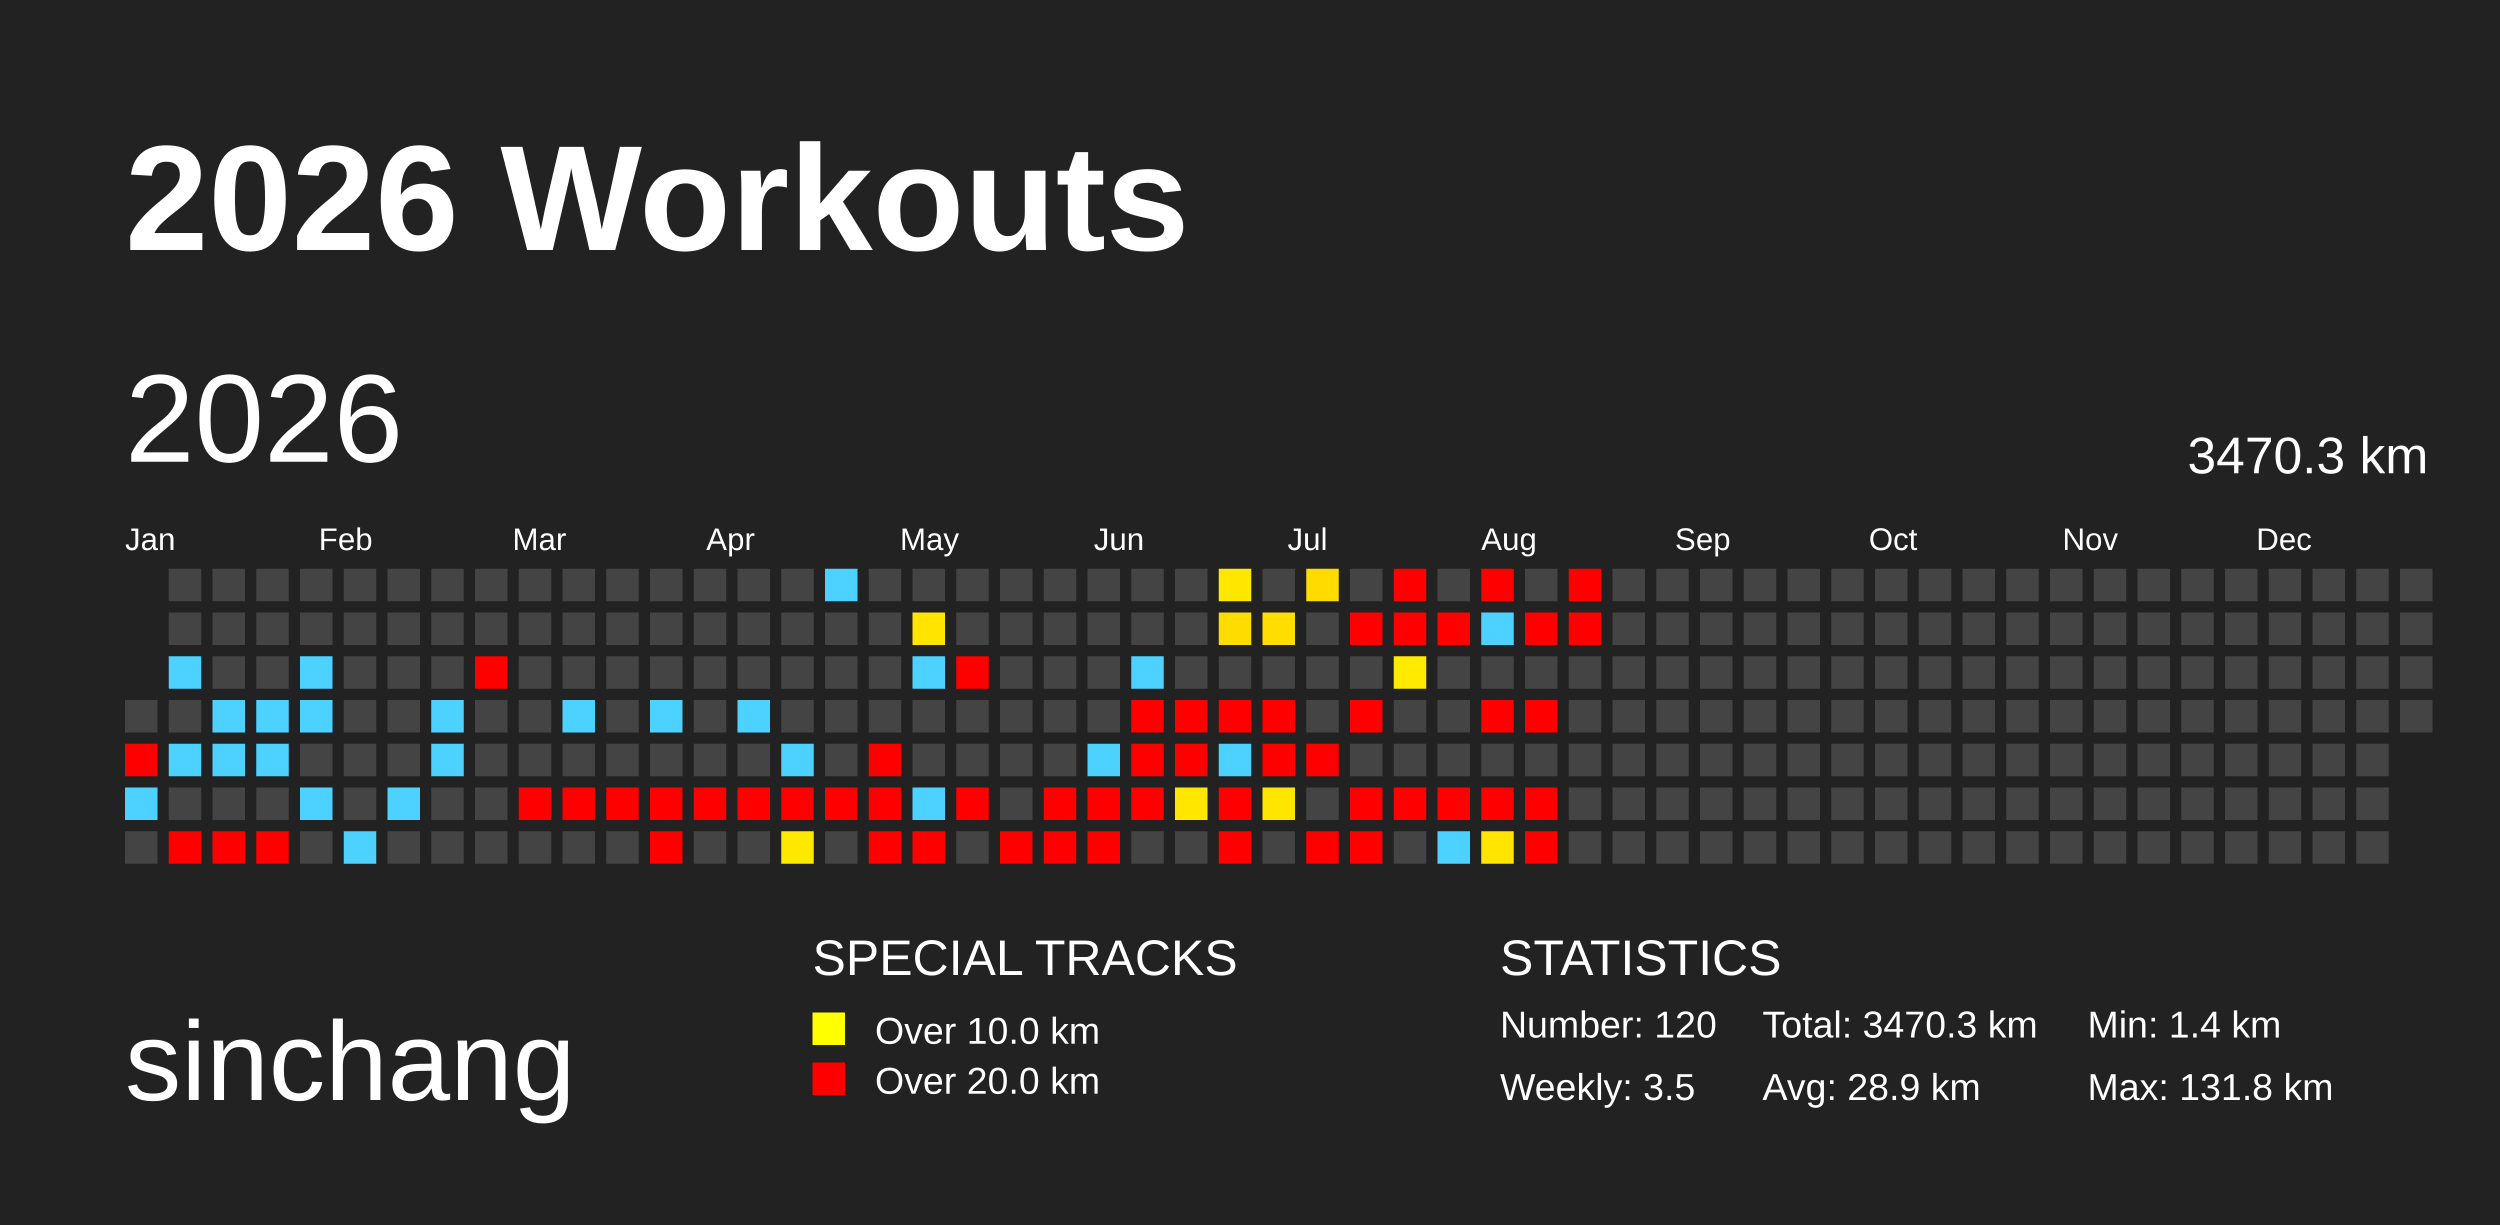
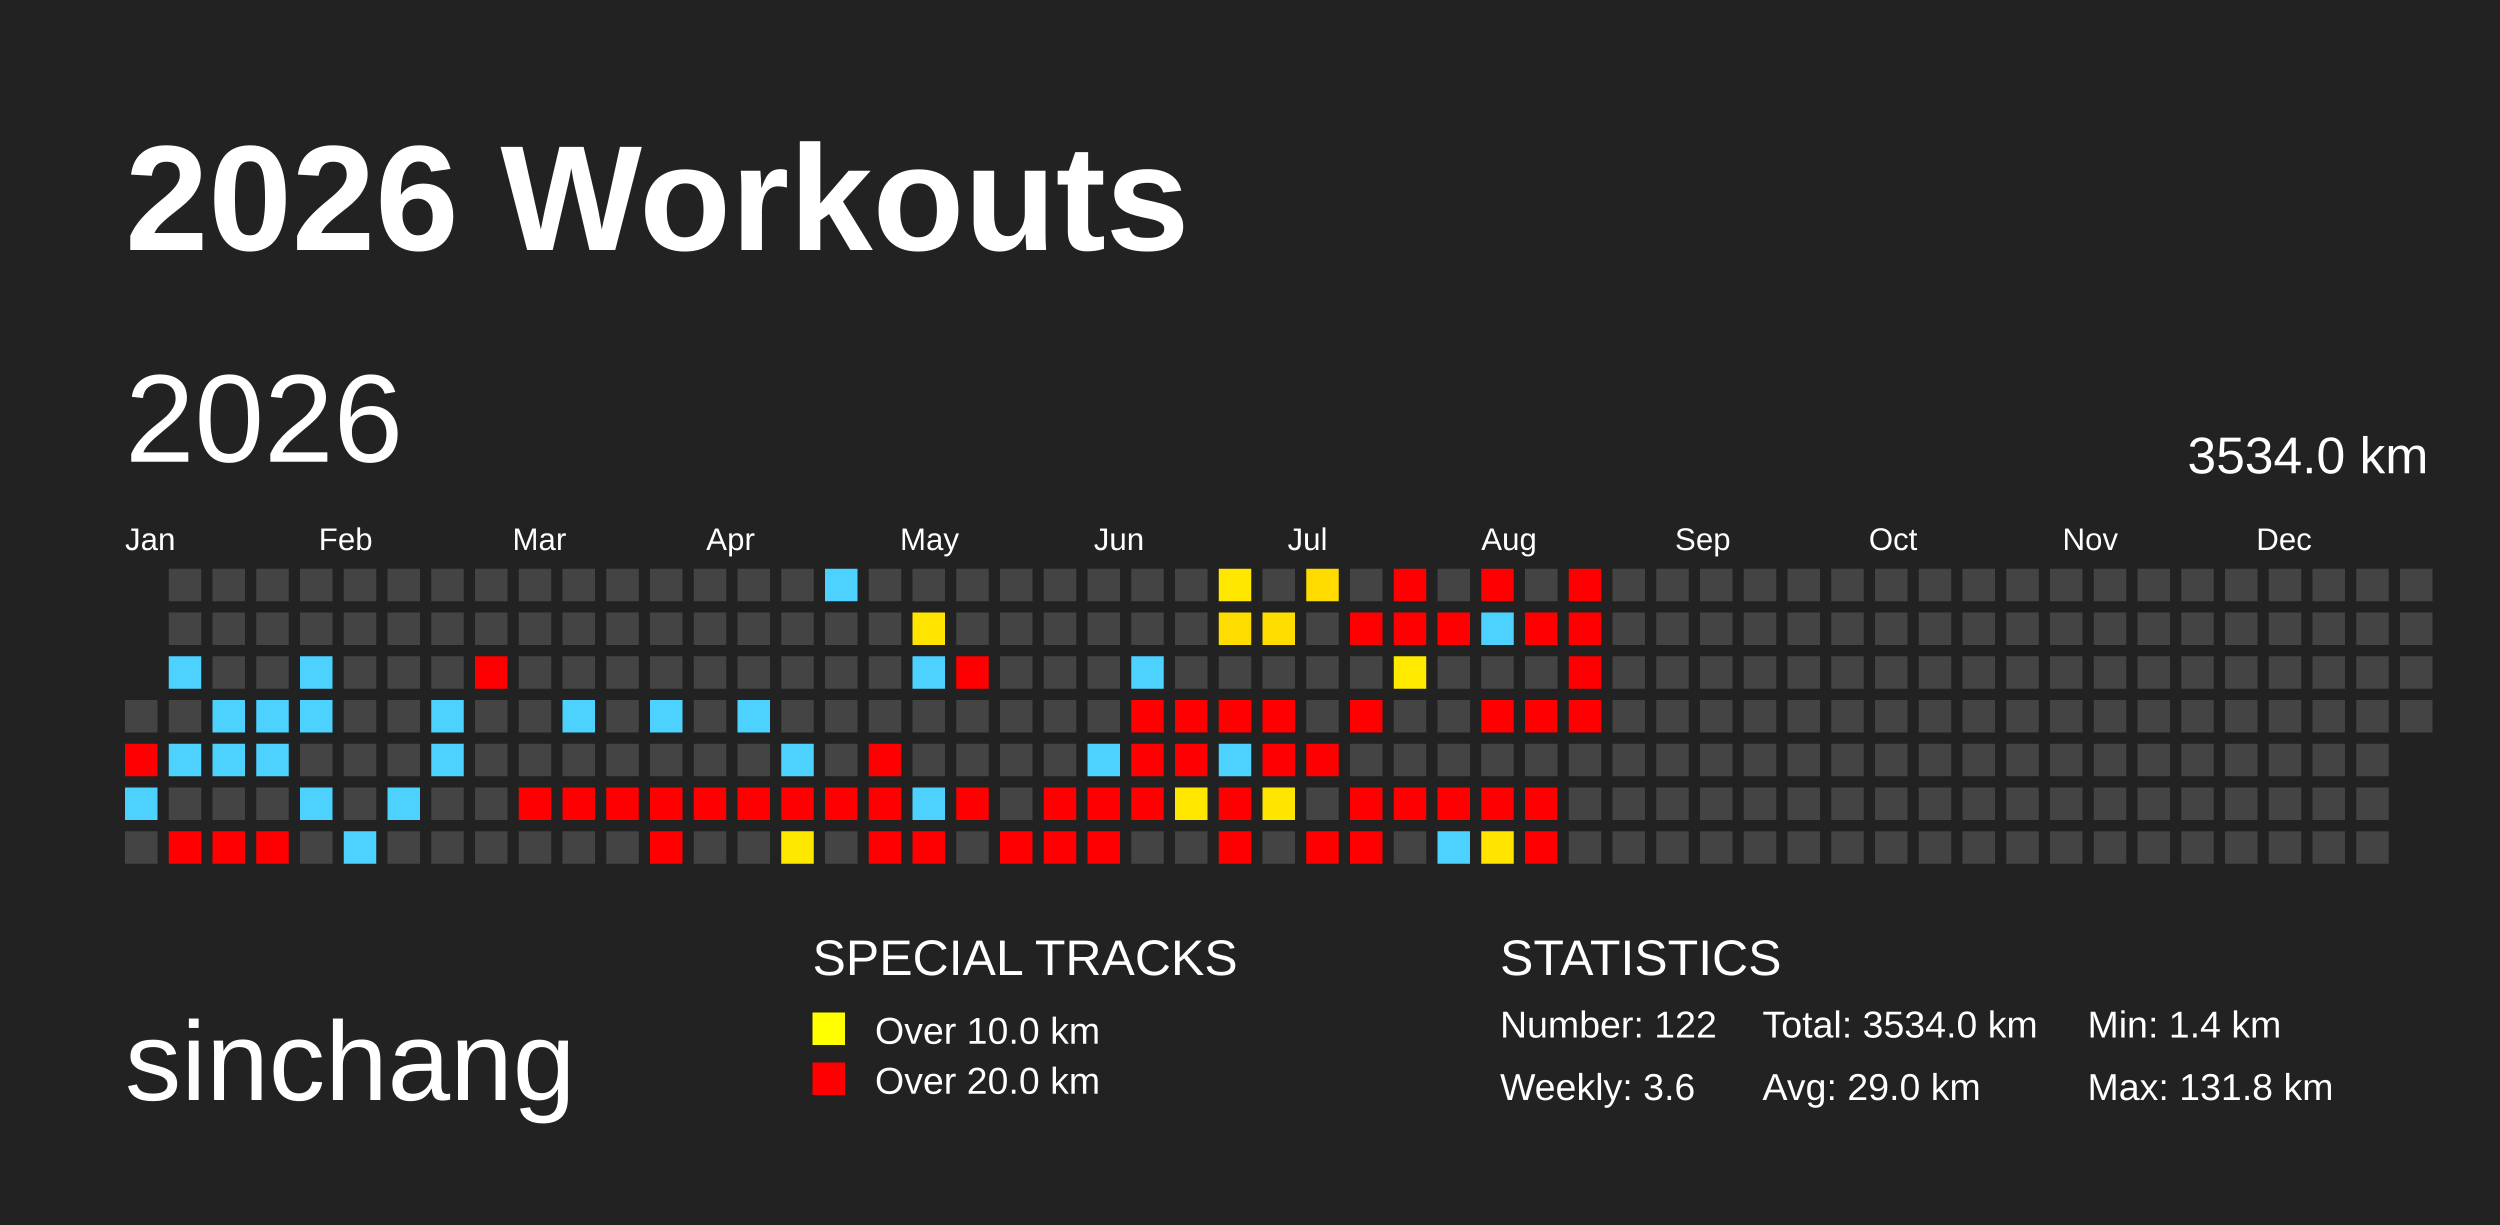
<svg xmlns="http://www.w3.org/2000/svg" baseProfile="full" height="98mm" version="1.1" viewBox="0,0,200,98" width="200mm">
  <defs>
    <pattern height="2" id="indoor-stripe" patternUnits="userSpaceOnUse" width="2">
      <line stroke="white" stroke-opacity="0.45" stroke-width="0.5" x1="0" x2="2" y1="2" y2="0" />
    </pattern>
  </defs>
  <rect fill="#222222" height="98" width="200" x="0" y="0" />
  <text fill="#FFFFFF" style="font-size:12px; font-family:Arial; font-weight:bold;" x="10" y="20">2026 Workouts</text>
  <text fill="#FFFFFF" style="font-size:9px; font-family:Arial" x="10" y="88">sinchang</text>
  <text fill="#FFFFFF" style="font-size:4px; font-family:Arial" x="65" y="78">SPECIAL TRACKS</text>
  <rect fill="yellow" height="2.6" width="2.6" x="65" y="81" />
  <text fill="#FFFFFF" style="font-size:3px; font-family:Arial" x="70" y="83.5">Over 10.0 km</text>
  <rect fill="red" height="2.6" width="2.6" x="65" y="85" />
  <text fill="#FFFFFF" style="font-size:3px; font-family:Arial" x="70" y="87.5">Over 20.0 km</text>
  <text fill="#FFFFFF" style="font-size:4px; font-family:Arial" x="120" y="78">STATISTICS</text>
-   <text fill="#FFFFFF" style="font-size:3px; font-family:Arial" x="120" y="83">Number: 120</text>
-   <text fill="#FFFFFF" style="font-size:3px; font-family:Arial" x="120" y="88">Weekly: 3.5</text>
-   <text fill="#FFFFFF" style="font-size:3px; font-family:Arial" x="141" y="83">Total: 3470.3 km</text>
-   <text fill="#FFFFFF" style="font-size:3px; font-family:Arial" x="141" y="88">Avg: 28.9 km</text>
+   <text fill="#FFFFFF" style="font-size:3px; font-family:Arial" x="120" y="83">Number: 122</text>
+   <text fill="#FFFFFF" style="font-size:3px; font-family:Arial" x="120" y="88">Weekly: 3.6</text>
+   <text fill="#FFFFFF" style="font-size:3px; font-family:Arial" x="141" y="83">Total: 3534.0 km</text>
+   <text fill="#FFFFFF" style="font-size:3px; font-family:Arial" x="141" y="88">Avg: 29.0 km</text>
  <text fill="#FFFFFF" style="font-size:3px; font-family:Arial" x="167" y="83">Min: 1.4 km</text>
  <text fill="#FFFFFF" style="font-size:3px; font-family:Arial" x="167" y="88">Max: 131.8 km</text>
  <text dominant-baseline="hanging" fill="#FFFFFF" style="font-size:10.0px; font-family:Arial;" x="10" y="30">2026</text>
-   <text dominant-baseline="hanging" fill="#FFFFFF" style="font-size:4.125px; font-family:Arial;" x="175" y="35">3470.3 km</text>
+   <text dominant-baseline="hanging" fill="#FFFFFF" style="font-size:4.125px; font-family:Arial;" x="175" y="35">3534.0 km</text>
  <text fill="#FFFFFF" style="font-size:2.5px; font-family:Arial" x="10.0" y="44">Jan</text>
  <text fill="#FFFFFF" style="font-size:2.5px; font-family:Arial" x="25.5" y="44">Feb</text>
  <text fill="#FFFFFF" style="font-size:2.5px; font-family:Arial" x="41.0" y="44">Mar</text>
  <text fill="#FFFFFF" style="font-size:2.5px; font-family:Arial" x="56.5" y="44">Apr</text>
  <text fill="#FFFFFF" style="font-size:2.5px; font-family:Arial" x="72.0" y="44">May</text>
  <text fill="#FFFFFF" style="font-size:2.5px; font-family:Arial" x="87.5" y="44">Jun</text>
  <text fill="#FFFFFF" style="font-size:2.5px; font-family:Arial" x="103.0" y="44">Jul</text>
  <text fill="#FFFFFF" style="font-size:2.5px; font-family:Arial" x="118.5" y="44">Aug</text>
  <text fill="#FFFFFF" style="font-size:2.5px; font-family:Arial" x="134.0" y="44">Sep</text>
  <text fill="#FFFFFF" style="font-size:2.5px; font-family:Arial" x="149.5" y="44">Oct</text>
  <text fill="#FFFFFF" style="font-size:2.5px; font-family:Arial" x="165.0" y="44">Nov</text>
  <text fill="#FFFFFF" style="font-size:2.5px; font-family:Arial" x="180.5" y="44">Dec</text>
  <rect fill="#444444" height="2.6" width="2.6" x="10.0" y="56.0" />
  <rect fill="red" height="2.6" width="2.6" x="10.0" y="59.5" />
  <rect fill="#4dd2ff" height="2.6" width="2.6" x="10.0" y="63.0" />
  <rect fill="#444444" height="2.6" width="2.6" x="10.0" y="66.5" />
  <rect fill="#444444" height="2.6" width="2.6" x="13.5" y="45.5" />
  <rect fill="#444444" height="2.6" width="2.6" x="13.5" y="49.0" />
  <rect fill="#4dd2ff" height="2.6" width="2.6" x="13.5" y="52.5" />
  <rect fill="#444444" height="2.6" width="2.6" x="13.5" y="56.0" />
  <rect fill="#4dd2ff" height="2.6" width="2.6" x="13.5" y="59.5" />
  <rect fill="#444444" height="2.6" width="2.6" x="13.5" y="63.0" />
  <rect fill="red" height="2.6" width="2.6" x="13.5" y="66.5" />
  <rect fill="#444444" height="2.6" width="2.6" x="17.0" y="45.5" />
  <rect fill="#444444" height="2.6" width="2.6" x="17.0" y="49.0" />
  <rect fill="#444444" height="2.6" width="2.6" x="17.0" y="52.5" />
  <rect fill="#4dd2ff" height="2.6" width="2.6" x="17.0" y="56.0" />
  <rect fill="#4dd2ff" height="2.6" width="2.6" x="17.0" y="59.5" />
  <rect fill="#444444" height="2.6" width="2.6" x="17.0" y="63.0" />
  <rect fill="red" height="2.6" width="2.6" x="17.0" y="66.5" />
  <rect fill="#444444" height="2.6" width="2.6" x="20.5" y="45.5" />
  <rect fill="#444444" height="2.6" width="2.6" x="20.5" y="49.0" />
  <rect fill="#444444" height="2.6" width="2.6" x="20.5" y="52.5" />
  <rect fill="#4dd2ff" height="2.6" width="2.6" x="20.5" y="56.0" />
  <rect fill="#4dd2ff" height="2.6" width="2.6" x="20.5" y="59.5" />
  <rect fill="#444444" height="2.6" width="2.6" x="20.5" y="63.0" />
  <rect fill="red" height="2.6" width="2.6" x="20.5" y="66.5" />
  <rect fill="#444444" height="2.6" width="2.6" x="24.0" y="45.5" />
  <rect fill="#444444" height="2.6" width="2.6" x="24.0" y="49.0" />
  <rect fill="#4dd2ff" height="2.6" width="2.6" x="24.0" y="52.5" />
  <rect fill="#4dd2ff" height="2.6" width="2.6" x="24.0" y="56.0" />
  <rect fill="#444444" height="2.6" width="2.6" x="24.0" y="59.5" />
  <rect fill="#4dd2ff" height="2.6" width="2.6" x="24.0" y="63.0" />
  <rect fill="#444444" height="2.6" width="2.6" x="24.0" y="66.5" />
  <rect fill="#444444" height="2.6" width="2.6" x="27.5" y="45.5" />
  <rect fill="#444444" height="2.6" width="2.6" x="27.5" y="49.0" />
  <rect fill="#444444" height="2.6" width="2.6" x="27.5" y="52.5" />
  <rect fill="#444444" height="2.6" width="2.6" x="27.5" y="56.0" />
  <rect fill="#444444" height="2.6" width="2.6" x="27.5" y="59.5" />
  <rect fill="#444444" height="2.6" width="2.6" x="27.5" y="63.0" />
  <rect fill="#4dd2ff" height="2.6" width="2.6" x="27.5" y="66.5" />
  <rect fill="#444444" height="2.6" width="2.6" x="31.0" y="45.5" />
  <rect fill="#444444" height="2.6" width="2.6" x="31.0" y="49.0" />
  <rect fill="#444444" height="2.6" width="2.6" x="31.0" y="52.5" />
  <rect fill="#444444" height="2.6" width="2.6" x="31.0" y="56.0" />
  <rect fill="#444444" height="2.6" width="2.6" x="31.0" y="59.5" />
  <rect fill="#4dd2ff" height="2.6" width="2.6" x="31.0" y="63.0" />
  <rect fill="#444444" height="2.6" width="2.6" x="31.0" y="66.5" />
  <rect fill="#444444" height="2.6" width="2.6" x="34.5" y="45.5" />
  <rect fill="#444444" height="2.6" width="2.6" x="34.5" y="49.0" />
  <rect fill="#444444" height="2.6" width="2.6" x="34.5" y="52.5" />
  <rect fill="#4dd2ff" height="2.6" width="2.6" x="34.5" y="56.0" />
  <rect fill="#4dd2ff" height="2.6" width="2.6" x="34.5" y="59.5" />
  <rect fill="#444444" height="2.6" width="2.6" x="34.5" y="63.0" />
  <rect fill="#444444" height="2.6" width="2.6" x="34.5" y="66.5" />
  <rect fill="#444444" height="2.6" width="2.6" x="38.0" y="45.5" />
  <rect fill="#444444" height="2.6" width="2.6" x="38.0" y="49.0" />
  <rect fill="red" height="2.6" width="2.6" x="38.0" y="52.5" />
  <rect fill="#444444" height="2.6" width="2.6" x="38.0" y="56.0" />
  <rect fill="#444444" height="2.6" width="2.6" x="38.0" y="59.5" />
  <rect fill="#444444" height="2.6" width="2.6" x="38.0" y="63.0" />
  <rect fill="#444444" height="2.6" width="2.6" x="38.0" y="66.5" />
  <rect fill="#444444" height="2.6" width="2.6" x="41.5" y="45.5" />
  <rect fill="#444444" height="2.6" width="2.6" x="41.5" y="49.0" />
  <rect fill="#444444" height="2.6" width="2.6" x="41.5" y="52.5" />
  <rect fill="#444444" height="2.6" width="2.6" x="41.5" y="56.0" />
  <rect fill="#444444" height="2.6" width="2.6" x="41.5" y="59.5" />
  <rect fill="red" height="2.6" width="2.6" x="41.5" y="63.0" />
  <rect fill="#444444" height="2.6" width="2.6" x="41.5" y="66.5" />
  <rect fill="#444444" height="2.6" width="2.6" x="45.0" y="45.5" />
  <rect fill="#444444" height="2.6" width="2.6" x="45.0" y="49.0" />
  <rect fill="#444444" height="2.6" width="2.6" x="45.0" y="52.5" />
  <rect fill="#4dd2ff" height="2.6" width="2.6" x="45.0" y="56.0" />
  <rect fill="#444444" height="2.6" width="2.6" x="45.0" y="59.5" />
  <rect fill="red" height="2.6" width="2.6" x="45.0" y="63.0" />
  <rect fill="#444444" height="2.6" width="2.6" x="45.0" y="66.5" />
  <rect fill="#444444" height="2.6" width="2.6" x="48.5" y="45.5" />
  <rect fill="#444444" height="2.6" width="2.6" x="48.5" y="49.0" />
  <rect fill="#444444" height="2.6" width="2.6" x="48.5" y="52.5" />
  <rect fill="#444444" height="2.6" width="2.6" x="48.5" y="56.0" />
  <rect fill="#444444" height="2.6" width="2.6" x="48.5" y="59.5" />
  <rect fill="red" height="2.6" width="2.6" x="48.5" y="63.0" />
  <rect fill="#444444" height="2.6" width="2.6" x="48.5" y="66.5" />
  <rect fill="#444444" height="2.6" width="2.6" x="52.0" y="45.5" />
  <rect fill="#444444" height="2.6" width="2.6" x="52.0" y="49.0" />
  <rect fill="#444444" height="2.6" width="2.6" x="52.0" y="52.5" />
  <rect fill="#4dd2ff" height="2.6" width="2.6" x="52.0" y="56.0" />
  <rect fill="#444444" height="2.6" width="2.6" x="52.0" y="59.5" />
  <rect fill="red" height="2.6" width="2.6" x="52.0" y="63.0" />
  <rect fill="red" height="2.6" width="2.6" x="52.0" y="66.5" />
  <rect fill="#444444" height="2.6" width="2.6" x="55.5" y="45.5" />
  <rect fill="#444444" height="2.6" width="2.6" x="55.5" y="49.0" />
  <rect fill="#444444" height="2.6" width="2.6" x="55.5" y="52.5" />
  <rect fill="#444444" height="2.6" width="2.6" x="55.5" y="56.0" />
  <rect fill="#444444" height="2.6" width="2.6" x="55.5" y="59.5" />
  <rect fill="red" height="2.6" width="2.6" x="55.5" y="63.0" />
  <rect fill="#444444" height="2.6" width="2.6" x="55.5" y="66.5" />
  <rect fill="#444444" height="2.6" width="2.6" x="59.0" y="45.5" />
  <rect fill="#444444" height="2.6" width="2.6" x="59.0" y="49.0" />
  <rect fill="#444444" height="2.6" width="2.6" x="59.0" y="52.5" />
  <rect fill="#4dd2ff" height="2.6" width="2.6" x="59.0" y="56.0" />
  <rect fill="#444444" height="2.6" width="2.6" x="59.0" y="59.5" />
  <rect fill="red" height="2.6" width="2.6" x="59.0" y="63.0" />
  <rect fill="#444444" height="2.6" width="2.6" x="59.0" y="66.5" />
  <rect fill="#444444" height="2.6" width="2.6" x="62.5" y="45.5" />
  <rect fill="#444444" height="2.6" width="2.6" x="62.5" y="49.0" />
  <rect fill="#444444" height="2.6" width="2.6" x="62.5" y="52.5" />
  <rect fill="#444444" height="2.6" width="2.6" x="62.5" y="56.0" />
  <rect fill="#4dd2ff" height="2.6" width="2.6" x="62.5" y="59.5" />
  <rect fill="red" height="2.6" width="2.6" x="62.5" y="63.0" />
  <rect fill="#ffe800" height="2.6" width="2.6" x="62.5" y="66.5" />
  <rect fill="#4dd2ff" height="2.6" width="2.6" x="66.0" y="45.5" />
  <rect fill="#444444" height="2.6" width="2.6" x="66.0" y="49.0" />
  <rect fill="#444444" height="2.6" width="2.6" x="66.0" y="52.5" />
  <rect fill="#444444" height="2.6" width="2.6" x="66.0" y="56.0" />
  <rect fill="#444444" height="2.6" width="2.6" x="66.0" y="59.5" />
  <rect fill="red" height="2.6" width="2.6" x="66.0" y="63.0" />
  <rect fill="#444444" height="2.6" width="2.6" x="66.0" y="66.5" />
  <rect fill="#444444" height="2.6" width="2.6" x="69.5" y="45.5" />
  <rect fill="#444444" height="2.6" width="2.6" x="69.5" y="49.0" />
  <rect fill="#444444" height="2.6" width="2.6" x="69.5" y="52.5" />
  <rect fill="#444444" height="2.6" width="2.6" x="69.5" y="56.0" />
  <rect fill="red" height="2.6" width="2.6" x="69.5" y="59.5" />
  <rect fill="red" height="2.6" width="2.6" x="69.5" y="63.0" />
  <rect fill="red" height="2.6" width="2.6" x="69.5" y="66.5" />
  <rect fill="#444444" height="2.6" width="2.6" x="73.0" y="45.5" />
  <rect fill="#ffe400" height="2.6" width="2.6" x="73.0" y="49.0" />
  <rect fill="#4dd2ff" height="2.6" width="2.6" x="73.0" y="52.5" />
  <rect fill="#444444" height="2.6" width="2.6" x="73.0" y="56.0" />
  <rect fill="#444444" height="2.6" width="2.6" x="73.0" y="59.5" />
  <rect fill="#4dd2ff" height="2.6" width="2.6" x="73.0" y="63.0" />
  <rect fill="red" height="2.6" width="2.6" x="73.0" y="66.5" />
  <rect fill="#444444" height="2.6" width="2.6" x="76.5" y="45.5" />
  <rect fill="#444444" height="2.6" width="2.6" x="76.5" y="49.0" />
  <rect fill="red" height="2.6" width="2.6" x="76.5" y="52.5" />
  <rect fill="#444444" height="2.6" width="2.6" x="76.5" y="56.0" />
  <rect fill="#444444" height="2.6" width="2.6" x="76.5" y="59.5" />
  <rect fill="red" height="2.6" width="2.6" x="76.5" y="63.0" />
  <rect fill="#444444" height="2.6" width="2.6" x="76.5" y="66.5" />
  <rect fill="#444444" height="2.6" width="2.6" x="80.0" y="45.5" />
  <rect fill="#444444" height="2.6" width="2.6" x="80.0" y="49.0" />
  <rect fill="#444444" height="2.6" width="2.6" x="80.0" y="52.5" />
  <rect fill="#444444" height="2.6" width="2.6" x="80.0" y="56.0" />
  <rect fill="#444444" height="2.6" width="2.6" x="80.0" y="59.5" />
  <rect fill="#444444" height="2.6" width="2.6" x="80.0" y="63.0" />
  <rect fill="red" height="2.6" width="2.6" x="80.0" y="66.5" />
  <rect fill="#444444" height="2.6" width="2.6" x="83.5" y="45.5" />
  <rect fill="#444444" height="2.6" width="2.6" x="83.5" y="49.0" />
  <rect fill="#444444" height="2.6" width="2.6" x="83.5" y="52.5" />
  <rect fill="#444444" height="2.6" width="2.6" x="83.5" y="56.0" />
  <rect fill="#444444" height="2.6" width="2.6" x="83.5" y="59.5" />
  <rect fill="red" height="2.6" width="2.6" x="83.5" y="63.0" />
  <rect fill="red" height="2.6" width="2.6" x="83.5" y="66.5" />
  <rect fill="#444444" height="2.6" width="2.6" x="87.0" y="45.5" />
  <rect fill="#444444" height="2.6" width="2.6" x="87.0" y="49.0" />
  <rect fill="#444444" height="2.6" width="2.6" x="87.0" y="52.5" />
  <rect fill="#444444" height="2.6" width="2.6" x="87.0" y="56.0" />
  <rect fill="#4dd2ff" height="2.6" width="2.6" x="87.0" y="59.5" />
  <rect fill="red" height="2.6" width="2.6" x="87.0" y="63.0" />
  <rect fill="red" height="2.6" width="2.6" x="87.0" y="66.5" />
  <rect fill="#444444" height="2.6" width="2.6" x="90.5" y="45.5" />
  <rect fill="#444444" height="2.6" width="2.6" x="90.5" y="49.0" />
  <rect fill="#4dd2ff" height="2.6" width="2.6" x="90.5" y="52.5" />
  <rect fill="red" height="2.6" width="2.6" x="90.5" y="56.0" />
  <rect fill="red" height="2.6" width="2.6" x="90.5" y="59.5" />
  <rect fill="red" height="2.6" width="2.6" x="90.5" y="63.0" />
  <rect fill="#444444" height="2.6" width="2.6" x="90.5" y="66.5" />
  <rect fill="#444444" height="2.6" width="2.6" x="94.0" y="45.5" />
  <rect fill="#444444" height="2.6" width="2.6" x="94.0" y="49.0" />
  <rect fill="#444444" height="2.6" width="2.6" x="94.0" y="52.5" />
  <rect fill="red" height="2.6" width="2.6" x="94.0" y="56.0" />
  <rect fill="red" height="2.6" width="2.6" x="94.0" y="59.5" />
  <rect fill="#ffe700" height="2.6" width="2.6" x="94.0" y="63.0" />
  <rect fill="#444444" height="2.6" width="2.6" x="94.0" y="66.5" />
  <rect fill="#ffe700" height="2.6" width="2.6" x="97.5" y="45.5" />
  <rect fill="#ffdc00" height="2.6" width="2.6" x="97.5" y="49.0" />
  <rect fill="#444444" height="2.6" width="2.6" x="97.5" y="52.5" />
  <rect fill="red" height="2.6" width="2.6" x="97.5" y="56.0" />
  <rect fill="#4dd2ff" height="2.6" width="2.6" x="97.5" y="59.5" />
  <rect fill="red" height="2.6" width="2.6" x="97.5" y="63.0" />
  <rect fill="red" height="2.6" width="2.6" x="97.5" y="66.5" />
  <rect fill="#444444" height="2.6" width="2.6" x="101.0" y="45.5" />
  <rect fill="#ffdd00" height="2.6" width="2.6" x="101.0" y="49.0" />
  <rect fill="#444444" height="2.6" width="2.6" x="101.0" y="52.5" />
  <rect fill="red" height="2.6" width="2.6" x="101.0" y="56.0" />
  <rect fill="red" height="2.6" width="2.6" x="101.0" y="59.5" />
  <rect fill="#ffe500" height="2.6" width="2.6" x="101.0" y="63.0" />
  <rect fill="#444444" height="2.6" width="2.6" x="101.0" y="66.5" />
  <rect fill="#ffdb00" height="2.6" width="2.6" x="104.5" y="45.5" />
  <rect fill="#444444" height="2.6" width="2.6" x="104.5" y="49.0" />
  <rect fill="#444444" height="2.6" width="2.6" x="104.5" y="52.5" />
  <rect fill="#444444" height="2.6" width="2.6" x="104.5" y="56.0" />
  <rect fill="red" height="2.6" width="2.6" x="104.5" y="59.5" />
  <rect fill="#444444" height="2.6" width="2.6" x="104.5" y="63.0" />
  <rect fill="red" height="2.6" width="2.6" x="104.5" y="66.5" />
  <rect fill="#444444" height="2.6" width="2.6" x="108.0" y="45.5" />
  <rect fill="red" height="2.6" width="2.6" x="108.0" y="49.0" />
  <rect fill="#444444" height="2.6" width="2.6" x="108.0" y="52.5" />
  <rect fill="red" height="2.6" width="2.6" x="108.0" y="56.0" />
  <rect fill="#444444" height="2.6" width="2.6" x="108.0" y="59.5" />
  <rect fill="red" height="2.6" width="2.6" x="108.0" y="63.0" />
  <rect fill="red" height="2.6" width="2.6" x="108.0" y="66.5" />
  <rect fill="red" height="2.6" width="2.6" x="111.5" y="45.5" />
  <rect fill="red" height="2.6" width="2.6" x="111.5" y="49.0" />
  <rect fill="#ffea00" height="2.6" width="2.6" x="111.5" y="52.5" />
  <rect fill="#444444" height="2.6" width="2.6" x="111.5" y="56.0" />
  <rect fill="#444444" height="2.6" width="2.6" x="111.5" y="59.5" />
  <rect fill="red" height="2.6" width="2.6" x="111.5" y="63.0" />
  <rect fill="#444444" height="2.6" width="2.6" x="111.5" y="66.5" />
  <rect fill="#444444" height="2.6" width="2.6" x="115.0" y="45.5" />
  <rect fill="red" height="2.6" width="2.6" x="115.0" y="49.0" />
  <rect fill="#444444" height="2.6" width="2.6" x="115.0" y="52.5" />
  <rect fill="#444444" height="2.6" width="2.6" x="115.0" y="56.0" />
  <rect fill="#444444" height="2.6" width="2.6" x="115.0" y="59.5" />
  <rect fill="red" height="2.6" width="2.6" x="115.0" y="63.0" />
  <rect fill="#4dd2ff" height="2.6" width="2.6" x="115.0" y="66.5" />
  <rect fill="red" height="2.6" width="2.6" x="118.5" y="45.5" />
  <rect fill="#4dd2ff" height="2.6" width="2.6" x="118.5" y="49.0" />
  <rect fill="#444444" height="2.6" width="2.6" x="118.5" y="52.5" />
  <rect fill="red" height="2.6" width="2.6" x="118.5" y="56.0" />
  <rect fill="#444444" height="2.6" width="2.6" x="118.5" y="59.5" />
  <rect fill="red" height="2.6" width="2.6" x="118.5" y="63.0" />
  <rect fill="#ffe500" height="2.6" width="2.6" x="118.5" y="66.5" />
  <rect fill="#444444" height="2.6" width="2.6" x="122.0" y="45.5" />
  <rect fill="red" height="2.6" width="2.6" x="122.0" y="49.0" />
  <rect fill="#444444" height="2.6" width="2.6" x="122.0" y="52.5" />
  <rect fill="red" height="2.6" width="2.6" x="122.0" y="56.0" />
  <rect fill="#444444" height="2.6" width="2.6" x="122.0" y="59.5" />
  <rect fill="red" height="2.6" width="2.6" x="122.0" y="63.0" />
  <rect fill="red" height="2.6" width="2.6" x="122.0" y="66.5" />
  <rect fill="red" height="2.6" width="2.6" x="125.5" y="45.5" />
  <rect fill="red" height="2.6" width="2.6" x="125.5" y="49.0" />
-   <rect fill="#444444" height="2.6" width="2.6" x="125.5" y="52.5" />
-   <rect fill="#444444" height="2.6" width="2.6" x="125.5" y="56.0" />
+   <rect fill="red" height="2.6" width="2.6" x="125.5" y="52.5" />
+   <rect fill="red" height="2.6" width="2.6" x="125.5" y="56.0" />
  <rect fill="#444444" height="2.6" width="2.6" x="125.5" y="59.5" />
  <rect fill="#444444" height="2.6" width="2.6" x="125.5" y="63.0" />
  <rect fill="#444444" height="2.6" width="2.6" x="125.5" y="66.5" />
  <rect fill="#444444" height="2.6" width="2.6" x="129.0" y="45.5" />
  <rect fill="#444444" height="2.6" width="2.6" x="129.0" y="49.0" />
  <rect fill="#444444" height="2.6" width="2.6" x="129.0" y="52.5" />
  <rect fill="#444444" height="2.6" width="2.6" x="129.0" y="56.0" />
  <rect fill="#444444" height="2.6" width="2.6" x="129.0" y="59.5" />
  <rect fill="#444444" height="2.6" width="2.6" x="129.0" y="63.0" />
  <rect fill="#444444" height="2.6" width="2.6" x="129.0" y="66.5" />
  <rect fill="#444444" height="2.6" width="2.6" x="132.5" y="45.5" />
  <rect fill="#444444" height="2.6" width="2.6" x="132.5" y="49.0" />
  <rect fill="#444444" height="2.6" width="2.6" x="132.5" y="52.5" />
  <rect fill="#444444" height="2.6" width="2.6" x="132.5" y="56.0" />
  <rect fill="#444444" height="2.6" width="2.6" x="132.5" y="59.5" />
  <rect fill="#444444" height="2.6" width="2.6" x="132.5" y="63.0" />
  <rect fill="#444444" height="2.6" width="2.6" x="132.5" y="66.5" />
  <rect fill="#444444" height="2.6" width="2.6" x="136.0" y="45.5" />
  <rect fill="#444444" height="2.6" width="2.6" x="136.0" y="49.0" />
  <rect fill="#444444" height="2.6" width="2.6" x="136.0" y="52.5" />
  <rect fill="#444444" height="2.6" width="2.6" x="136.0" y="56.0" />
  <rect fill="#444444" height="2.6" width="2.6" x="136.0" y="59.5" />
  <rect fill="#444444" height="2.6" width="2.6" x="136.0" y="63.0" />
  <rect fill="#444444" height="2.6" width="2.6" x="136.0" y="66.5" />
  <rect fill="#444444" height="2.6" width="2.6" x="139.5" y="45.5" />
  <rect fill="#444444" height="2.6" width="2.6" x="139.5" y="49.0" />
  <rect fill="#444444" height="2.6" width="2.6" x="139.5" y="52.5" />
  <rect fill="#444444" height="2.6" width="2.6" x="139.5" y="56.0" />
  <rect fill="#444444" height="2.6" width="2.6" x="139.5" y="59.5" />
  <rect fill="#444444" height="2.6" width="2.6" x="139.5" y="63.0" />
  <rect fill="#444444" height="2.6" width="2.6" x="139.5" y="66.5" />
  <rect fill="#444444" height="2.6" width="2.6" x="143.0" y="45.5" />
  <rect fill="#444444" height="2.6" width="2.6" x="143.0" y="49.0" />
  <rect fill="#444444" height="2.6" width="2.6" x="143.0" y="52.5" />
  <rect fill="#444444" height="2.6" width="2.6" x="143.0" y="56.0" />
  <rect fill="#444444" height="2.6" width="2.6" x="143.0" y="59.5" />
  <rect fill="#444444" height="2.6" width="2.6" x="143.0" y="63.0" />
  <rect fill="#444444" height="2.6" width="2.6" x="143.0" y="66.5" />
  <rect fill="#444444" height="2.6" width="2.6" x="146.5" y="45.5" />
  <rect fill="#444444" height="2.6" width="2.6" x="146.5" y="49.0" />
  <rect fill="#444444" height="2.6" width="2.6" x="146.5" y="52.5" />
  <rect fill="#444444" height="2.6" width="2.6" x="146.5" y="56.0" />
  <rect fill="#444444" height="2.6" width="2.6" x="146.5" y="59.5" />
  <rect fill="#444444" height="2.6" width="2.6" x="146.5" y="63.0" />
  <rect fill="#444444" height="2.6" width="2.6" x="146.5" y="66.5" />
  <rect fill="#444444" height="2.6" width="2.6" x="150.0" y="45.5" />
  <rect fill="#444444" height="2.6" width="2.6" x="150.0" y="49.0" />
  <rect fill="#444444" height="2.6" width="2.6" x="150.0" y="52.5" />
  <rect fill="#444444" height="2.6" width="2.6" x="150.0" y="56.0" />
  <rect fill="#444444" height="2.6" width="2.6" x="150.0" y="59.5" />
  <rect fill="#444444" height="2.6" width="2.6" x="150.0" y="63.0" />
  <rect fill="#444444" height="2.6" width="2.6" x="150.0" y="66.5" />
  <rect fill="#444444" height="2.6" width="2.6" x="153.5" y="45.5" />
  <rect fill="#444444" height="2.6" width="2.6" x="153.5" y="49.0" />
  <rect fill="#444444" height="2.6" width="2.6" x="153.5" y="52.5" />
  <rect fill="#444444" height="2.6" width="2.6" x="153.5" y="56.0" />
  <rect fill="#444444" height="2.6" width="2.6" x="153.5" y="59.5" />
  <rect fill="#444444" height="2.6" width="2.6" x="153.5" y="63.0" />
  <rect fill="#444444" height="2.6" width="2.6" x="153.5" y="66.5" />
  <rect fill="#444444" height="2.6" width="2.6" x="157.0" y="45.5" />
  <rect fill="#444444" height="2.6" width="2.6" x="157.0" y="49.0" />
  <rect fill="#444444" height="2.6" width="2.6" x="157.0" y="52.5" />
  <rect fill="#444444" height="2.6" width="2.6" x="157.0" y="56.0" />
  <rect fill="#444444" height="2.6" width="2.6" x="157.0" y="59.5" />
  <rect fill="#444444" height="2.6" width="2.6" x="157.0" y="63.0" />
  <rect fill="#444444" height="2.6" width="2.6" x="157.0" y="66.5" />
  <rect fill="#444444" height="2.6" width="2.6" x="160.5" y="45.5" />
  <rect fill="#444444" height="2.6" width="2.6" x="160.5" y="49.0" />
  <rect fill="#444444" height="2.6" width="2.6" x="160.5" y="52.5" />
  <rect fill="#444444" height="2.6" width="2.6" x="160.5" y="56.0" />
  <rect fill="#444444" height="2.6" width="2.6" x="160.5" y="59.5" />
  <rect fill="#444444" height="2.6" width="2.6" x="160.5" y="63.0" />
  <rect fill="#444444" height="2.6" width="2.6" x="160.5" y="66.5" />
  <rect fill="#444444" height="2.6" width="2.6" x="164.0" y="45.5" />
  <rect fill="#444444" height="2.6" width="2.6" x="164.0" y="49.0" />
  <rect fill="#444444" height="2.6" width="2.6" x="164.0" y="52.5" />
  <rect fill="#444444" height="2.6" width="2.6" x="164.0" y="56.0" />
  <rect fill="#444444" height="2.6" width="2.6" x="164.0" y="59.5" />
  <rect fill="#444444" height="2.6" width="2.6" x="164.0" y="63.0" />
  <rect fill="#444444" height="2.6" width="2.6" x="164.0" y="66.5" />
  <rect fill="#444444" height="2.6" width="2.6" x="167.5" y="45.5" />
  <rect fill="#444444" height="2.6" width="2.6" x="167.5" y="49.0" />
  <rect fill="#444444" height="2.6" width="2.6" x="167.5" y="52.5" />
  <rect fill="#444444" height="2.6" width="2.6" x="167.5" y="56.0" />
  <rect fill="#444444" height="2.6" width="2.6" x="167.5" y="59.5" />
  <rect fill="#444444" height="2.6" width="2.6" x="167.5" y="63.0" />
  <rect fill="#444444" height="2.6" width="2.6" x="167.5" y="66.5" />
  <rect fill="#444444" height="2.6" width="2.6" x="171.0" y="45.5" />
  <rect fill="#444444" height="2.6" width="2.6" x="171.0" y="49.0" />
  <rect fill="#444444" height="2.6" width="2.6" x="171.0" y="52.5" />
  <rect fill="#444444" height="2.6" width="2.6" x="171.0" y="56.0" />
  <rect fill="#444444" height="2.6" width="2.6" x="171.0" y="59.5" />
  <rect fill="#444444" height="2.6" width="2.6" x="171.0" y="63.0" />
  <rect fill="#444444" height="2.6" width="2.6" x="171.0" y="66.5" />
  <rect fill="#444444" height="2.6" width="2.6" x="174.5" y="45.5" />
  <rect fill="#444444" height="2.6" width="2.6" x="174.5" y="49.0" />
  <rect fill="#444444" height="2.6" width="2.6" x="174.5" y="52.5" />
  <rect fill="#444444" height="2.6" width="2.6" x="174.5" y="56.0" />
  <rect fill="#444444" height="2.6" width="2.6" x="174.5" y="59.5" />
  <rect fill="#444444" height="2.6" width="2.6" x="174.5" y="63.0" />
  <rect fill="#444444" height="2.6" width="2.6" x="174.5" y="66.5" />
  <rect fill="#444444" height="2.6" width="2.6" x="178.0" y="45.5" />
  <rect fill="#444444" height="2.6" width="2.6" x="178.0" y="49.0" />
  <rect fill="#444444" height="2.6" width="2.6" x="178.0" y="52.5" />
  <rect fill="#444444" height="2.6" width="2.6" x="178.0" y="56.0" />
  <rect fill="#444444" height="2.6" width="2.6" x="178.0" y="59.5" />
  <rect fill="#444444" height="2.6" width="2.6" x="178.0" y="63.0" />
  <rect fill="#444444" height="2.6" width="2.6" x="178.0" y="66.5" />
  <rect fill="#444444" height="2.6" width="2.6" x="181.5" y="45.5" />
  <rect fill="#444444" height="2.6" width="2.6" x="181.5" y="49.0" />
  <rect fill="#444444" height="2.6" width="2.6" x="181.5" y="52.5" />
  <rect fill="#444444" height="2.6" width="2.6" x="181.5" y="56.0" />
  <rect fill="#444444" height="2.6" width="2.6" x="181.5" y="59.5" />
  <rect fill="#444444" height="2.6" width="2.6" x="181.5" y="63.0" />
  <rect fill="#444444" height="2.6" width="2.6" x="181.5" y="66.5" />
  <rect fill="#444444" height="2.6" width="2.6" x="185.0" y="45.5" />
  <rect fill="#444444" height="2.6" width="2.6" x="185.0" y="49.0" />
  <rect fill="#444444" height="2.6" width="2.6" x="185.0" y="52.5" />
  <rect fill="#444444" height="2.6" width="2.6" x="185.0" y="56.0" />
  <rect fill="#444444" height="2.6" width="2.6" x="185.0" y="59.5" />
  <rect fill="#444444" height="2.6" width="2.6" x="185.0" y="63.0" />
  <rect fill="#444444" height="2.6" width="2.6" x="185.0" y="66.5" />
  <rect fill="#444444" height="2.6" width="2.6" x="188.5" y="45.5" />
  <rect fill="#444444" height="2.6" width="2.6" x="188.5" y="49.0" />
  <rect fill="#444444" height="2.6" width="2.6" x="188.5" y="52.5" />
  <rect fill="#444444" height="2.6" width="2.6" x="188.5" y="56.0" />
  <rect fill="#444444" height="2.6" width="2.6" x="188.5" y="59.5" />
  <rect fill="#444444" height="2.6" width="2.6" x="188.5" y="63.0" />
  <rect fill="#444444" height="2.6" width="2.6" x="188.5" y="66.5" />
  <rect fill="#444444" height="2.6" width="2.6" x="192.0" y="45.5" />
  <rect fill="#444444" height="2.6" width="2.6" x="192.0" y="49.0" />
  <rect fill="#444444" height="2.6" width="2.6" x="192.0" y="52.5" />
  <rect fill="#444444" height="2.6" width="2.6" x="192.0" y="56.0" />
</svg>
